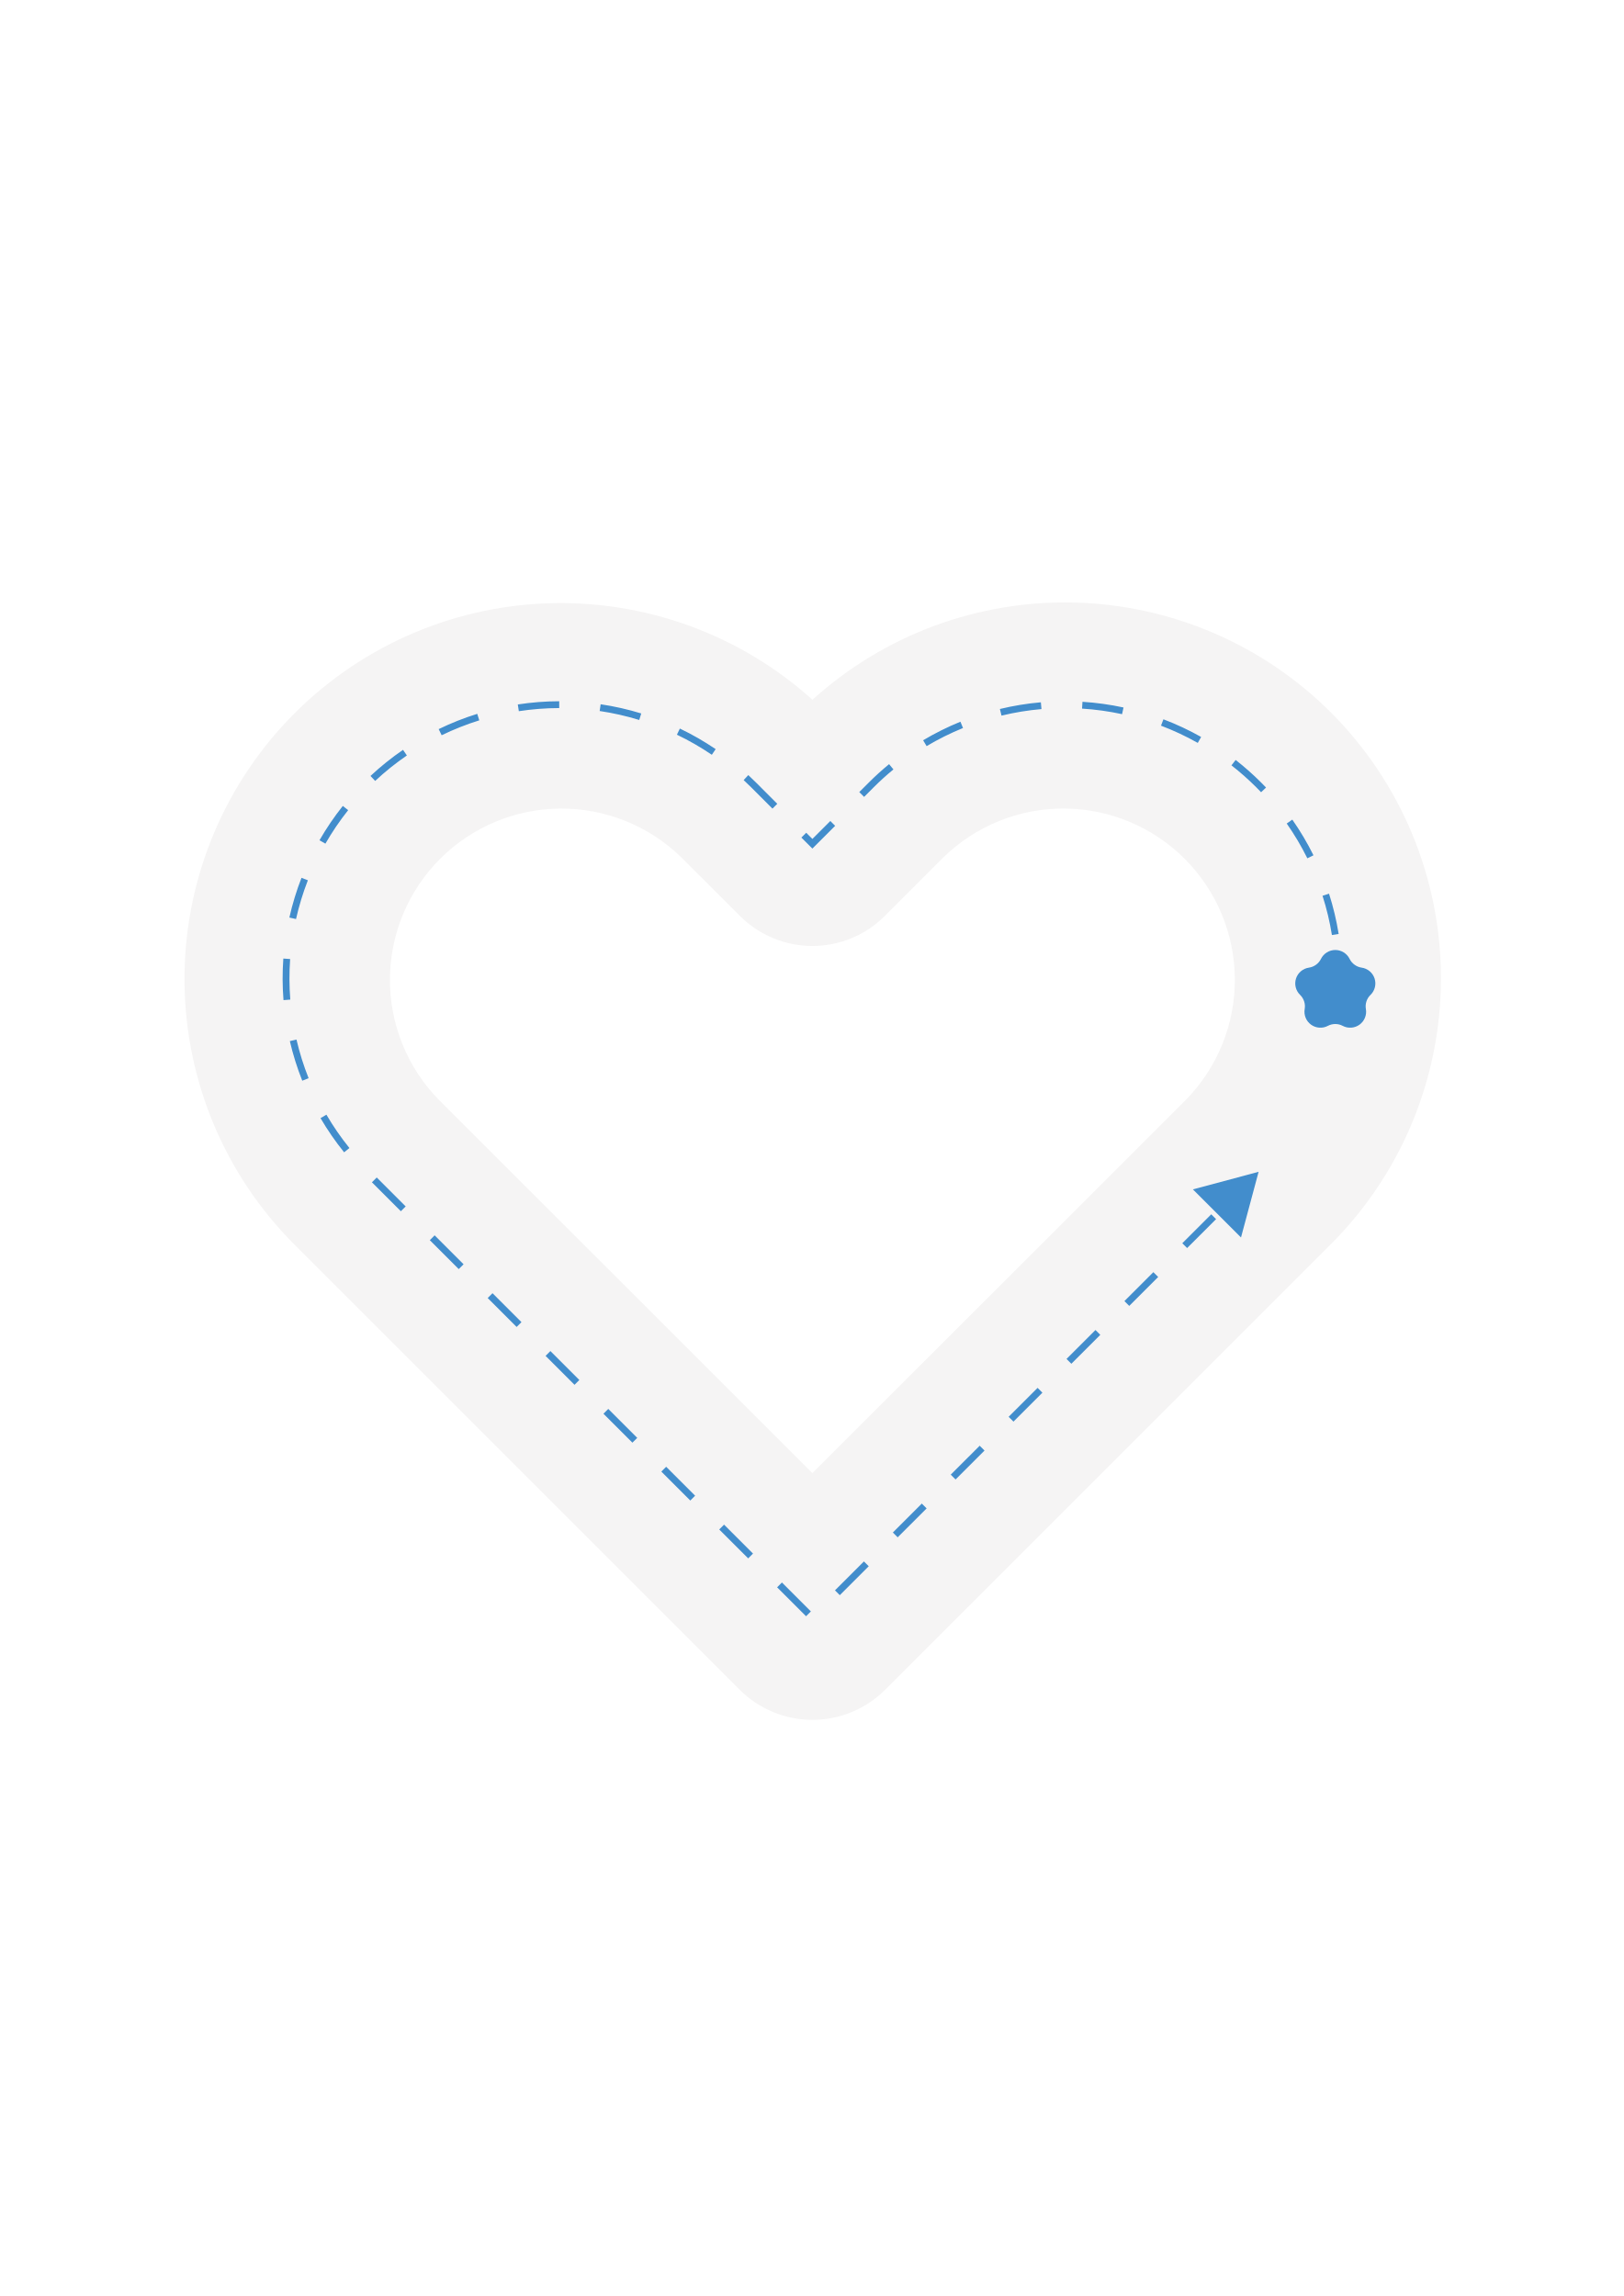
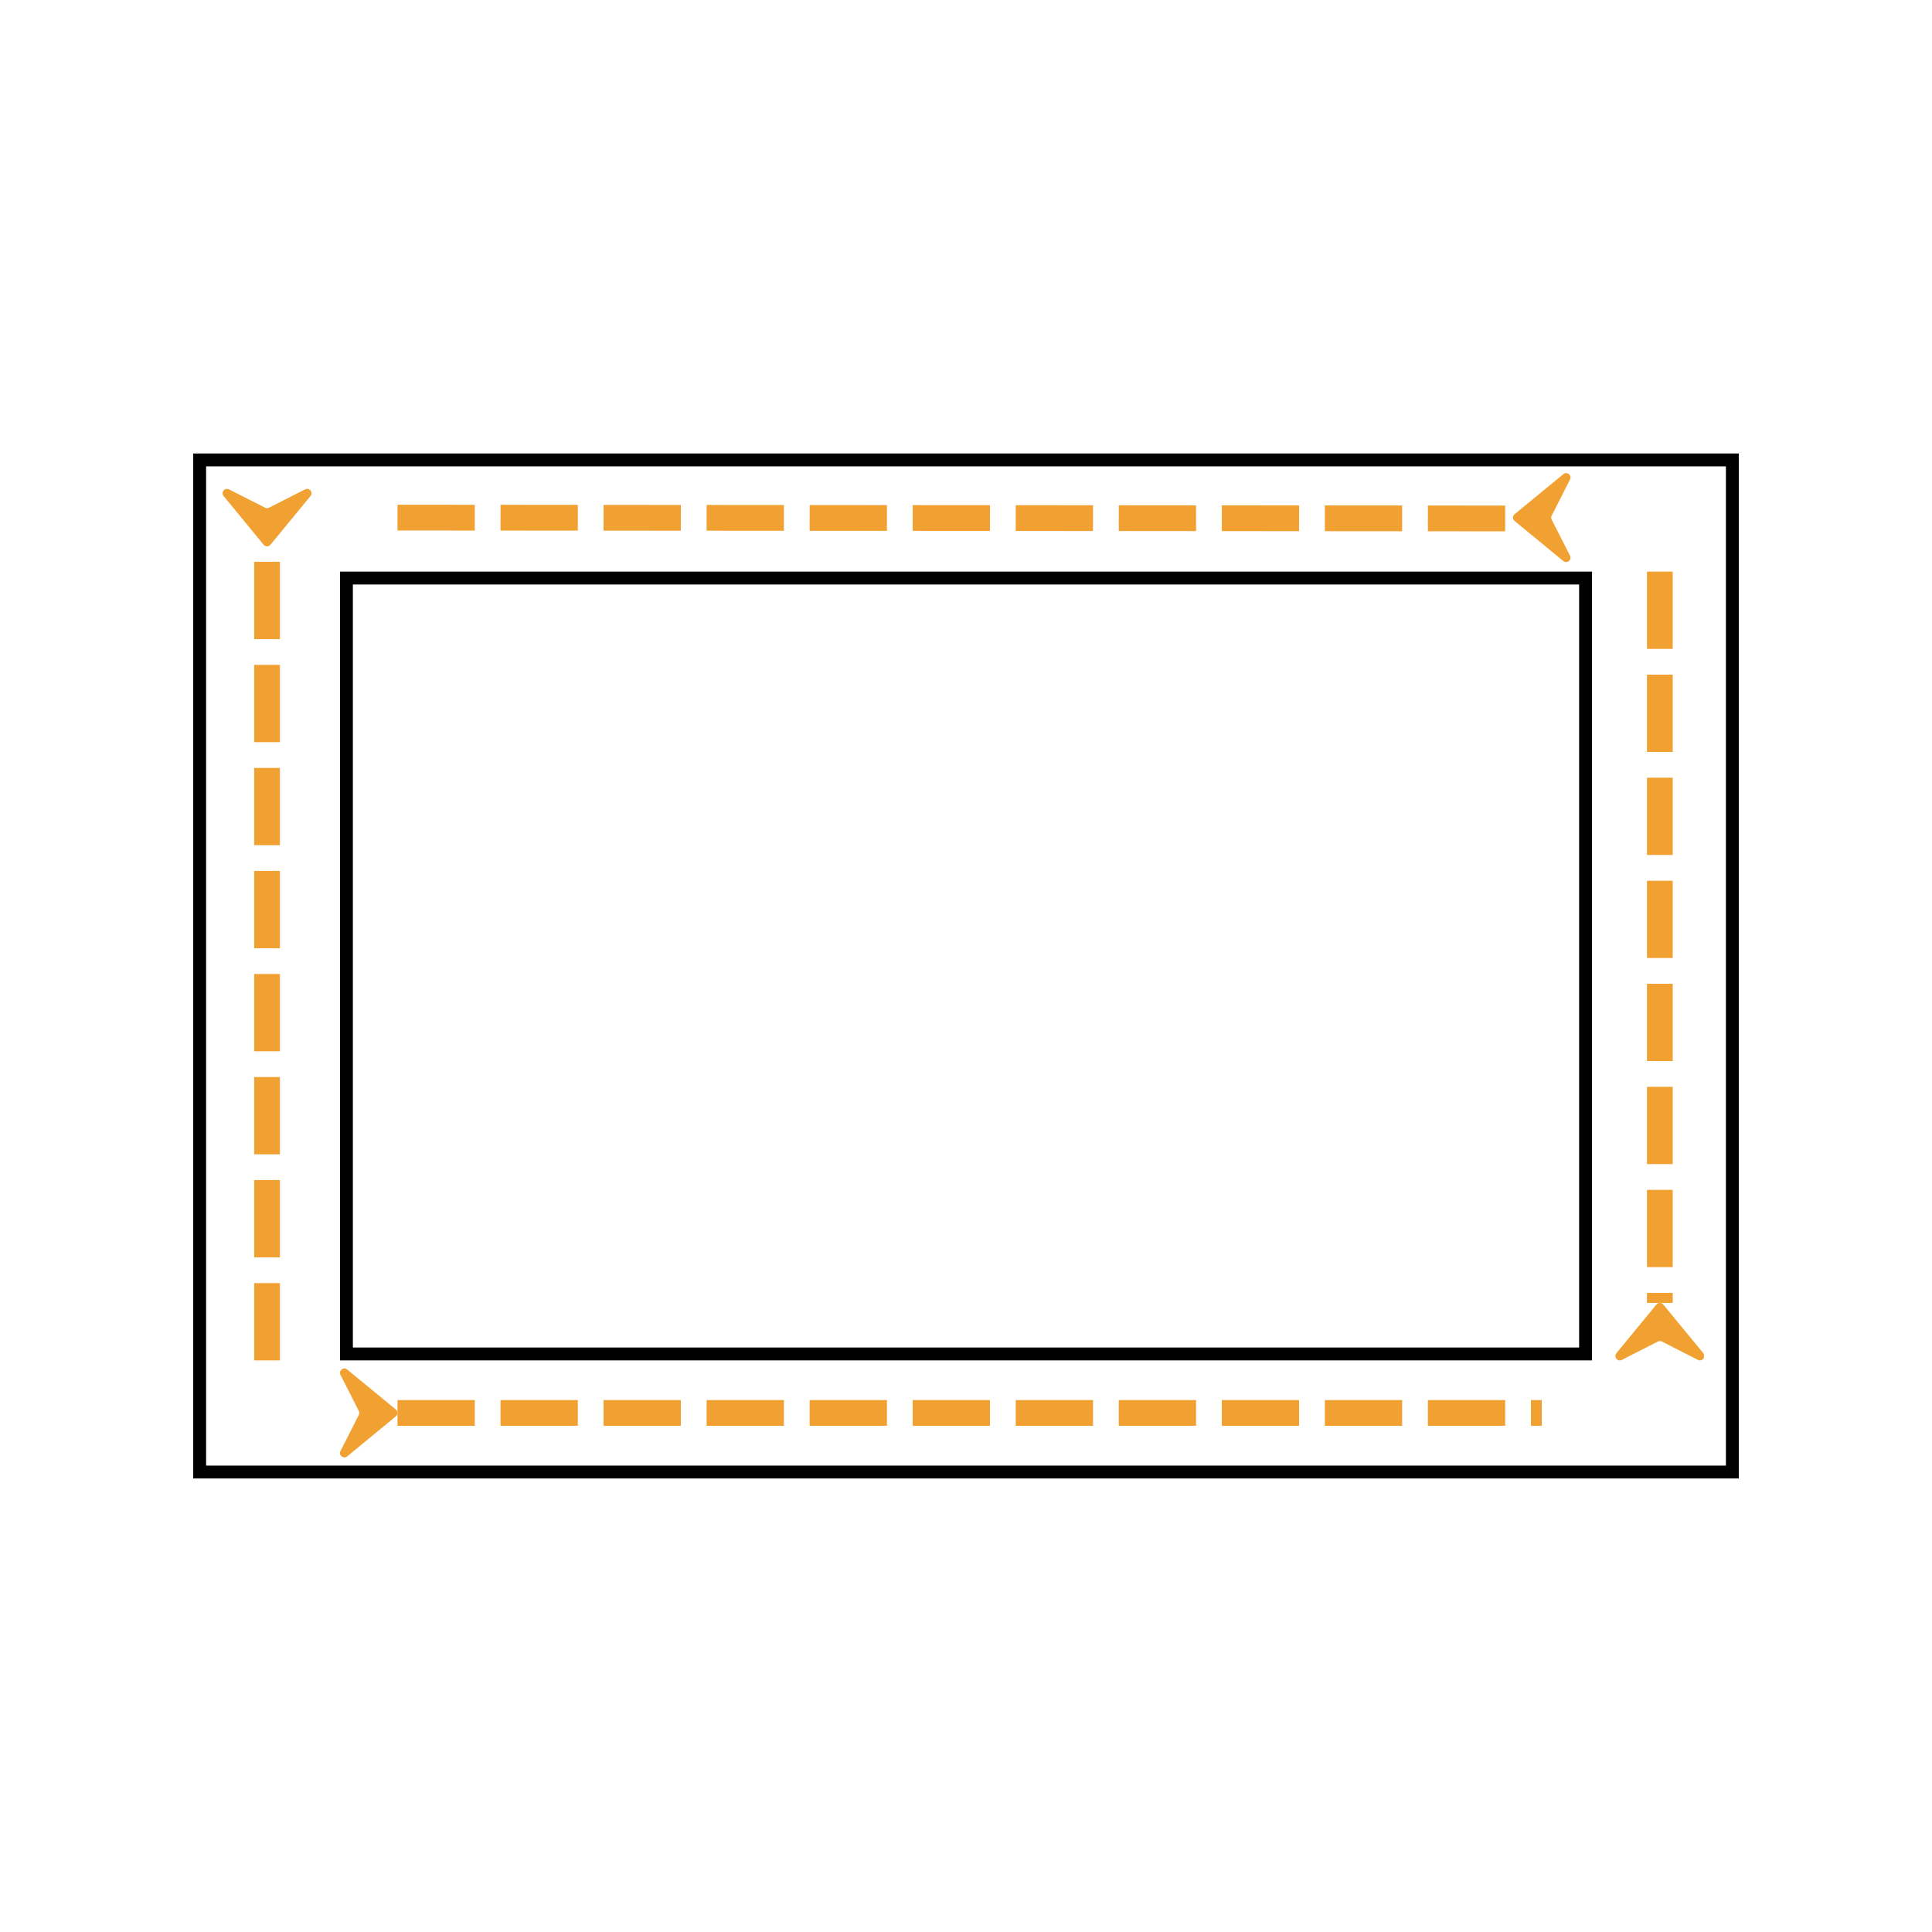
- <svg xmlns="http://www.w3.org/2000/svg" width="794" zoomAndPan="magnify" viewBox="0 0 594.96 842.25" height="1123" preserveAspectRatio="xMidYMid meet" version="1.0">
-   <path fill="#f5f4f4" d="M 487.887 261.367 C 486.34 259.824 484.758 258.316 483.141 256.844 C 481.523 255.375 479.871 253.941 478.184 252.551 C 476.5 251.16 474.781 249.809 473.027 248.5 C 471.277 247.188 469.496 245.922 467.688 244.695 C 465.875 243.469 464.039 242.289 462.172 241.152 C 460.305 240.012 458.41 238.918 456.492 237.871 C 454.57 236.824 452.629 235.82 450.664 234.867 C 448.695 233.91 446.707 233.004 444.695 232.141 C 442.688 231.281 440.656 230.465 438.609 229.703 C 436.562 228.938 434.496 228.223 432.414 227.555 C 430.328 226.891 428.234 226.273 426.121 225.707 C 424.008 225.137 421.883 224.621 419.746 224.156 C 417.609 223.691 415.465 223.277 413.309 222.91 C 411.152 222.547 408.988 222.234 406.816 221.973 C 404.645 221.715 402.469 221.504 400.289 221.348 C 398.109 221.188 395.922 221.082 393.738 221.031 C 391.551 220.977 389.367 220.973 387.18 221.023 C 384.992 221.074 382.809 221.176 380.629 221.332 C 378.445 221.484 376.27 221.691 374.098 221.945 C 371.926 222.203 369.762 222.512 367.605 222.875 C 365.449 223.234 363.301 223.645 361.164 224.109 C 359.027 224.57 356.902 225.082 354.789 225.645 C 352.676 226.211 350.578 226.824 348.492 227.484 C 346.41 228.148 344.344 228.859 342.293 229.621 C 340.242 230.383 338.211 231.191 336.199 232.051 C 334.191 232.91 332.199 233.812 330.23 234.766 C 328.262 235.719 326.32 236.719 324.398 237.762 C 322.477 238.809 320.582 239.898 318.715 241.031 C 316.844 242.168 315.004 243.344 313.191 244.566 C 311.379 245.789 309.594 247.055 307.844 248.363 C 306.09 249.668 304.367 251.016 302.68 252.406 C 300.992 253.797 299.336 255.223 297.715 256.691 C 296.066 255.207 294.387 253.762 292.668 252.359 C 290.949 250.957 289.199 249.594 287.414 248.273 C 285.633 246.957 283.816 245.68 281.973 244.449 C 280.129 243.219 278.254 242.031 276.352 240.891 C 274.449 239.75 272.52 238.652 270.566 237.605 C 268.609 236.559 266.633 235.559 264.629 234.605 C 262.625 233.652 260.598 232.746 258.551 231.895 C 256.504 231.039 254.438 230.234 252.352 229.477 C 250.266 228.723 248.164 228.016 246.043 227.363 C 243.922 226.707 241.789 226.105 239.641 225.555 C 237.492 225.004 235.328 224.504 233.156 224.059 C 230.984 223.613 228.801 223.219 226.609 222.875 C 224.418 222.535 222.219 222.246 220.012 222.008 C 217.805 221.773 215.594 221.594 213.379 221.465 C 211.164 221.332 208.949 221.258 206.73 221.234 C 204.512 221.215 202.293 221.246 200.078 221.332 C 197.859 221.414 195.645 221.555 193.438 221.746 C 191.227 221.938 189.02 222.18 186.824 222.48 C 184.625 222.777 182.434 223.129 180.254 223.531 C 178.07 223.934 175.898 224.391 173.742 224.898 C 171.582 225.406 169.434 225.969 167.301 226.578 C 165.172 227.191 163.055 227.852 160.953 228.566 C 158.852 229.281 156.77 230.043 154.707 230.859 C 152.645 231.672 150.602 232.535 148.578 233.449 C 146.555 234.363 144.559 235.324 142.582 236.332 C 140.605 237.34 138.656 238.398 136.73 239.5 C 134.805 240.602 132.91 241.754 131.039 242.945 C 129.172 244.141 127.332 245.379 125.523 246.664 C 123.711 247.945 121.934 249.273 120.191 250.641 C 118.445 252.012 116.734 253.422 115.055 254.871 C 113.379 256.324 111.738 257.816 110.133 259.348 C 108.527 260.875 106.957 262.445 105.43 264.051 C 103.898 265.656 102.41 267.301 100.957 268.977 C 99.508 270.656 98.098 272.367 96.73 274.113 C 95.363 275.859 94.039 277.637 92.758 279.449 C 91.477 281.258 90.238 283.098 89.043 284.969 C 87.852 286.836 86.703 288.734 85.602 290.66 C 84.5 292.586 83.445 294.535 82.438 296.512 C 81.43 298.484 80.473 300.484 79.562 302.508 C 78.648 304.531 77.789 306.57 76.977 308.637 C 76.164 310.699 75.402 312.781 74.688 314.883 C 73.977 316.98 73.316 319.098 72.707 321.23 C 72.098 323.363 71.539 325.508 71.031 327.668 C 70.527 329.828 70.074 331.996 69.672 334.18 C 69.27 336.359 68.922 338.547 68.625 340.746 C 68.328 342.945 68.086 345.148 67.898 347.355 C 67.707 349.566 67.574 351.781 67.488 353.996 C 67.406 356.211 67.379 358.43 67.402 360.645 C 67.426 362.863 67.504 365.078 67.637 367.293 C 67.766 369.508 67.953 371.715 68.191 373.922 C 68.43 376.125 68.719 378.324 69.062 380.516 C 69.406 382.707 69.805 384.887 70.254 387.059 C 70.703 389.23 71.203 391.391 71.758 393.535 C 72.312 395.684 72.914 397.816 73.574 399.938 C 74.23 402.055 74.938 404.156 75.695 406.238 C 76.453 408.324 77.262 410.387 78.117 412.434 C 78.977 414.48 79.883 416.504 80.836 418.504 C 81.793 420.504 82.793 422.484 83.844 424.438 C 84.895 426.391 85.992 428.316 87.137 430.215 C 88.281 432.117 89.469 433.988 90.703 435.832 C 91.938 437.676 93.215 439.484 94.535 441.266 C 95.859 443.051 97.223 444.797 98.629 446.512 C 100.035 448.227 101.48 449.91 102.969 451.555 C 104.453 453.199 105.98 454.809 107.543 456.383 L 271.078 619.906 C 271.953 620.777 272.867 621.602 273.82 622.383 C 274.773 623.16 275.766 623.895 276.789 624.574 C 277.816 625.258 278.871 625.891 279.961 626.469 C 281.047 627.051 282.16 627.574 283.301 628.043 C 284.441 628.516 285.598 628.93 286.777 629.285 C 287.957 629.641 289.152 629.941 290.363 630.18 C 291.57 630.418 292.789 630.602 294.016 630.719 C 295.242 630.84 296.473 630.902 297.703 630.902 C 298.938 630.902 300.164 630.84 301.391 630.719 C 302.621 630.602 303.836 630.418 305.047 630.18 C 306.254 629.941 307.449 629.641 308.629 629.285 C 309.809 628.93 310.969 628.516 312.105 628.043 C 313.246 627.574 314.359 627.051 315.449 626.469 C 316.535 625.891 317.59 625.258 318.617 624.574 C 319.645 623.895 320.633 623.16 321.586 622.383 C 322.543 621.602 323.453 620.777 324.328 619.906 L 487.887 456.383 C 489.484 454.785 491.035 453.148 492.551 451.477 C 494.066 449.805 495.539 448.094 496.969 446.348 C 498.398 444.605 499.785 442.824 501.129 441.012 C 502.473 439.199 503.77 437.352 505.02 435.477 C 506.273 433.598 507.48 431.691 508.637 429.758 C 509.797 427.82 510.91 425.859 511.973 423.867 C 513.035 421.879 514.047 419.863 515.012 417.82 C 515.977 415.781 516.887 413.719 517.75 411.633 C 518.613 409.551 519.426 407.445 520.184 405.32 C 520.945 403.195 521.652 401.055 522.305 398.895 C 522.961 396.734 523.559 394.562 524.109 392.371 C 524.656 390.184 525.148 387.984 525.59 385.77 C 526.027 383.559 526.414 381.336 526.746 379.102 C 527.074 376.871 527.352 374.633 527.574 372.387 C 527.793 370.141 527.961 367.895 528.07 365.641 C 528.18 363.387 528.234 361.133 528.234 358.875 C 528.234 356.617 528.18 354.363 528.07 352.109 C 527.961 349.855 527.793 347.609 527.574 345.363 C 527.352 343.117 527.074 340.879 526.746 338.648 C 526.414 336.414 526.027 334.191 525.59 331.98 C 525.148 329.766 524.656 327.566 524.109 325.379 C 523.559 323.188 522.961 321.016 522.305 318.855 C 521.652 316.695 520.945 314.555 520.184 312.43 C 519.426 310.305 518.613 308.199 517.75 306.117 C 516.887 304.031 515.977 301.969 515.012 299.93 C 514.047 297.887 513.035 295.875 511.973 293.883 C 510.91 291.891 509.797 289.93 508.637 287.992 C 507.48 286.059 506.273 284.152 505.02 282.273 C 503.77 280.398 502.473 278.551 501.129 276.738 C 499.785 274.926 498.398 273.145 496.969 271.402 C 495.539 269.656 494.066 267.945 492.551 266.273 C 491.035 264.602 489.484 262.965 487.887 261.367 Z M 434.816 403.332 L 297.691 540.383 L 160.566 403.332 C 159.145 401.871 157.793 400.34 156.52 398.746 C 155.242 397.152 154.047 395.5 152.934 393.789 C 151.82 392.078 150.793 390.316 149.848 388.508 C 148.906 386.695 148.055 384.844 147.293 382.949 C 146.531 381.055 145.859 379.129 145.285 377.168 C 144.711 375.211 144.234 373.227 143.852 371.223 C 143.473 369.219 143.188 367.199 143.004 365.164 C 142.82 363.133 142.734 361.094 142.75 359.055 C 142.762 357.012 142.875 354.977 143.09 352.945 C 143.301 350.914 143.609 348.898 144.02 346.898 C 144.43 344.898 144.934 342.926 145.535 340.973 C 146.137 339.023 146.832 337.105 147.617 335.223 C 148.406 333.34 149.285 331.5 150.25 329.699 C 151.219 327.902 152.27 326.156 153.41 324.461 C 154.547 322.766 155.762 321.129 157.059 319.551 C 158.355 317.977 159.727 316.465 161.172 315.023 C 162.617 313.578 164.129 312.207 165.703 310.91 C 167.281 309.617 168.918 308.398 170.617 307.262 C 172.312 306.125 174.059 305.074 175.859 304.105 C 177.656 303.141 179.496 302.262 181.383 301.473 C 183.266 300.688 185.184 299.992 187.137 299.391 C 189.086 298.789 191.062 298.285 193.066 297.875 C 195.066 297.469 197.082 297.156 199.113 296.945 C 201.145 296.734 203.18 296.621 205.223 296.605 C 207.266 296.594 209.305 296.676 211.336 296.863 C 213.371 297.047 215.391 297.328 217.398 297.711 C 219.406 298.09 221.387 298.57 223.348 299.145 C 225.309 299.719 227.234 300.387 229.129 301.148 C 231.023 301.91 232.879 302.762 234.688 303.703 C 236.5 304.645 238.262 305.672 239.973 306.789 C 241.688 307.902 243.34 309.094 244.934 310.371 C 246.531 311.645 248.059 312.992 249.523 314.418 L 271.156 336.027 C 272.023 336.895 272.934 337.719 273.883 338.5 C 274.836 339.277 275.82 340.008 276.844 340.691 C 277.863 341.375 278.918 342.004 280 342.582 C 281.086 343.164 282.195 343.688 283.332 344.156 C 284.465 344.625 285.621 345.039 286.797 345.398 C 287.973 345.754 289.164 346.051 290.371 346.293 C 291.574 346.531 292.789 346.711 294.012 346.832 C 295.234 346.953 296.461 347.012 297.691 347.012 C 298.922 347.012 300.145 346.953 301.371 346.832 C 302.594 346.711 303.809 346.531 305.012 346.293 C 306.219 346.051 307.41 345.754 308.586 345.398 C 309.762 345.039 310.918 344.625 312.051 344.156 C 313.188 343.688 314.297 343.164 315.383 342.582 C 316.465 342.004 317.52 341.375 318.539 340.691 C 319.562 340.008 320.547 339.277 321.5 338.5 C 322.449 337.719 323.359 336.895 324.227 336.027 L 345.859 314.406 C 347.324 312.98 348.852 311.633 350.449 310.355 C 352.043 309.082 353.695 307.887 355.41 306.773 C 357.121 305.66 358.883 304.633 360.695 303.691 C 362.504 302.75 364.359 301.898 366.254 301.133 C 368.148 300.371 370.074 299.703 372.035 299.129 C 373.996 298.555 375.977 298.078 377.984 297.699 C 379.992 297.316 382.012 297.035 384.047 296.848 C 386.078 296.664 388.117 296.578 390.16 296.594 C 392.203 296.609 394.238 296.723 396.27 296.934 C 398.301 297.145 400.316 297.457 402.316 297.863 C 404.32 298.273 406.297 298.777 408.246 299.379 C 410.199 299.98 412.117 300.672 414 301.461 C 415.887 302.25 417.727 303.125 419.523 304.094 C 421.324 305.059 423.07 306.113 424.766 307.25 C 426.465 308.387 428.102 309.602 429.68 310.898 C 431.254 312.195 432.766 313.566 434.211 315.008 C 435.656 316.453 437.023 317.961 438.324 319.539 C 439.621 321.117 440.836 322.754 441.973 324.449 C 443.113 326.145 444.164 327.891 445.133 329.688 C 446.098 331.484 446.977 333.328 447.766 335.211 C 448.551 337.094 449.246 339.012 449.848 340.961 C 450.449 342.91 450.953 344.887 451.363 346.887 C 451.773 348.887 452.082 350.902 452.293 352.934 C 452.508 354.965 452.621 357 452.633 359.039 C 452.648 361.082 452.562 363.121 452.379 365.152 C 452.195 367.184 451.91 369.203 451.531 371.211 C 451.148 373.215 450.672 375.199 450.098 377.156 C 449.523 379.117 448.852 381.043 448.09 382.938 C 447.328 384.828 446.477 386.684 445.535 388.492 C 444.59 390.305 443.562 392.066 442.449 393.777 C 441.336 395.488 440.141 397.141 438.863 398.734 C 437.59 400.328 436.238 401.855 434.816 403.32 Z M 434.816 403.332 " fill-opacity="1" fill-rule="nonzero" />
-   <path fill="#428dcc" d="M 488.242 343.004 C 487.457 338.113 486.309 333.309 484.797 328.594 L 487.18 327.832 C 488.73 332.668 489.906 337.594 490.711 342.605 Z M 479.23 314.855 C 477.031 310.414 474.508 306.16 471.664 302.098 L 473.715 300.664 C 476.629 304.832 479.215 309.191 481.473 313.746 Z M 462.266 290.617 C 461.676 289.996 461.074 289.383 460.469 288.777 C 457.605 285.918 454.582 283.242 451.395 280.754 L 452.934 278.781 C 456.203 281.336 459.305 284.078 462.234 287.008 C 462.859 287.629 463.473 288.254 464.078 288.895 Z M 439.043 272.52 C 434.707 270.074 430.211 267.969 425.555 266.199 L 426.441 263.863 C 431.215 265.676 435.824 267.836 440.273 270.34 Z M 411.277 261.977 C 406.434 260.93 401.539 260.25 396.594 259.938 L 396.75 257.441 C 401.82 257.762 406.84 258.457 411.809 259.531 Z M 381.711 260.117 C 376.766 260.547 371.879 261.348 367.055 262.512 L 366.465 260.082 C 371.414 258.887 376.422 258.066 381.492 257.625 Z M 352.934 267.062 C 348.316 268.941 343.867 271.156 339.586 273.703 L 338.305 271.555 C 342.695 268.941 347.258 266.672 351.992 264.746 Z M 327.414 282.25 C 324.906 284.309 322.504 286.484 320.207 288.777 L 316.656 292.328 L 314.887 290.559 L 318.438 287.008 C 320.793 284.656 323.254 282.426 325.824 280.316 Z M 306.039 302.941 L 297.691 311.285 L 293.652 307.246 L 295.426 305.477 L 298.578 308.633 L 297.691 309.516 L 296.809 308.629 L 304.27 301.172 Z M 283.043 296.629 L 275.199 288.777 C 274.312 287.891 273.406 287.02 272.484 286.164 L 274.188 284.332 C 275.133 285.207 276.059 286.098 276.969 287.008 L 284.816 294.859 Z M 260.809 276.879 C 256.727 274.105 252.457 271.648 248.004 269.512 L 249.086 267.258 C 253.652 269.449 258.027 271.965 262.215 274.809 Z M 234.188 264.109 C 229.43 262.648 224.59 261.555 219.668 260.82 L 220.035 258.348 C 225.082 259.098 230.047 260.223 234.922 261.719 Z M 204.84 259.742 C 199.871 259.754 194.934 260.137 190.023 260.887 L 189.645 258.418 C 194.68 257.645 199.742 257.25 204.836 257.238 Z M 175.516 264.246 C 170.781 265.723 166.18 267.547 161.719 269.711 L 160.625 267.465 C 165.199 265.242 169.914 263.371 174.77 261.859 Z M 148.961 277.129 C 144.848 279.949 140.969 283.062 137.328 286.469 L 135.617 284.645 C 139.352 281.152 143.328 277.961 147.547 275.066 Z M 127.426 297.195 C 124.336 301.082 121.555 305.176 119.078 309.48 L 116.91 308.234 C 119.445 303.824 122.301 299.625 125.465 295.641 Z M 112.645 322.918 C 110.844 327.547 109.395 332.289 108.305 337.133 L 105.863 336.586 C 106.98 331.617 108.465 326.758 110.312 322.012 Z M 106.145 351.805 C 105.789 356.766 105.809 361.727 106.199 366.684 L 103.707 366.879 C 103.305 361.797 103.285 356.715 103.648 351.629 Z M 108.473 381.344 C 109.598 386.18 111.078 390.902 112.914 395.512 L 110.59 396.438 C 108.707 391.707 107.191 386.867 106.035 381.91 Z M 119.449 408.906 C 121.957 413.195 124.77 417.27 127.891 421.133 L 125.945 422.707 C 122.746 418.742 119.859 414.562 117.289 410.168 Z M 137.91 431.941 L 148.523 442.555 L 146.754 444.32 L 136.141 433.711 Z M 159.141 453.164 L 169.754 463.777 L 167.984 465.547 L 157.371 454.934 Z M 180.371 474.391 L 190.988 485.004 L 189.219 486.77 L 178.602 476.16 Z M 201.602 495.613 L 212.219 506.227 L 210.449 507.996 L 199.832 497.383 Z M 222.832 516.84 L 233.449 527.453 L 231.68 529.219 L 221.062 518.609 Z M 244.062 538.062 L 254.68 548.676 L 252.91 550.445 L 242.293 539.832 Z M 265.293 559.289 L 275.91 569.902 L 274.141 571.668 L 263.523 561.059 Z M 286.523 580.512 L 297.141 591.125 L 295.371 592.895 L 284.754 582.281 Z M 305.973 583.398 L 316.59 572.785 L 318.359 574.555 L 307.742 585.164 Z M 327.207 562.176 L 337.824 551.562 L 339.59 553.332 L 328.977 563.941 Z M 348.438 540.953 L 359.055 530.34 L 360.824 532.109 L 350.207 542.719 Z M 369.672 519.73 L 380.289 509.117 L 382.055 510.887 L 371.441 521.496 Z M 390.902 498.504 L 401.52 487.895 L 403.289 489.664 L 392.672 500.273 Z M 412.137 477.281 L 422.75 466.672 L 424.52 468.441 L 413.906 479.051 Z M 433.367 456.059 L 443.984 445.449 L 445.754 447.219 L 435.137 457.828 Z M 433.367 456.059 " fill-opacity="1" fill-rule="nonzero" />
-   <path fill="#428dcc" d="M 454.895 453.945 L 461.352 429.859 L 437.254 436.309 Z M 454.895 453.945 " fill-opacity="1" fill-rule="nonzero" />
-   <path fill="#428dcc" d="M 494.73 351.758 C 495.16 352.621 495.762 353.336 496.539 353.898 C 497.32 354.465 498.184 354.82 499.137 354.961 C 499.68 355.039 500.199 355.188 500.703 355.41 C 501.203 355.633 501.664 355.922 502.082 356.273 C 502.504 356.625 502.867 357.027 503.176 357.484 C 503.48 357.938 503.719 358.426 503.891 358.949 C 504.059 359.469 504.152 360.004 504.172 360.551 C 504.191 361.098 504.133 361.641 504 362.172 C 503.867 362.703 503.664 363.207 503.391 363.68 C 503.117 364.156 502.781 364.586 502.391 364.965 C 501.695 365.637 501.199 366.43 500.902 367.344 C 500.602 368.262 500.535 369.191 500.699 370.145 C 500.793 370.68 500.809 371.223 500.754 371.766 C 500.695 372.309 500.562 372.832 500.355 373.34 C 500.152 373.848 499.879 374.316 499.543 374.746 C 499.207 375.176 498.816 375.551 498.375 375.875 C 497.934 376.195 497.457 376.449 496.941 376.637 C 496.43 376.824 495.898 376.938 495.355 376.977 C 494.809 377.016 494.27 376.98 493.734 376.871 C 493.199 376.758 492.688 376.574 492.203 376.32 C 491.352 375.871 490.441 375.645 489.477 375.645 C 488.512 375.645 487.602 375.871 486.75 376.32 C 486.266 376.574 485.758 376.758 485.223 376.871 C 484.688 376.98 484.145 377.016 483.602 376.977 C 483.055 376.938 482.527 376.824 482.012 376.637 C 481.5 376.449 481.02 376.195 480.578 375.875 C 480.137 375.551 479.746 375.176 479.41 374.746 C 479.074 374.316 478.805 373.848 478.598 373.34 C 478.391 372.832 478.262 372.309 478.203 371.766 C 478.145 371.223 478.16 370.68 478.254 370.145 C 478.418 369.195 478.352 368.262 478.055 367.348 C 477.758 366.434 477.266 365.637 476.578 364.965 C 476.184 364.586 475.848 364.156 475.574 363.684 C 475.301 363.207 475.098 362.707 474.965 362.176 C 474.832 361.641 474.773 361.102 474.793 360.555 C 474.812 360.008 474.906 359.473 475.074 358.953 C 475.242 358.43 475.48 357.941 475.785 357.488 C 476.094 357.035 476.453 356.629 476.875 356.277 C 477.293 355.926 477.754 355.637 478.254 355.414 C 478.754 355.188 479.277 355.039 479.816 354.961 C 480.77 354.82 481.637 354.465 482.414 353.898 C 483.191 353.336 483.793 352.621 484.223 351.758 C 484.465 351.27 484.77 350.82 485.137 350.414 C 485.5 350.008 485.918 349.664 486.383 349.375 C 486.848 349.086 487.34 348.863 487.867 348.715 C 488.395 348.562 488.93 348.488 489.477 348.488 C 490.023 348.488 490.562 348.562 491.086 348.715 C 491.613 348.863 492.109 349.086 492.57 349.375 C 493.035 349.664 493.453 350.008 493.82 350.414 C 494.188 350.82 494.492 351.27 494.73 351.758 Z M 494.73 351.758 " fill-opacity="1" fill-rule="nonzero" />
+ <svg xmlns="http://www.w3.org/2000/svg" width="1200" zoomAndPan="magnify" viewBox="0 0 900 900" height="1200" preserveAspectRatio="xMidYMid meet" version="1.0">
+   <defs>
+     <clipPath id="b7438b8207">
+       <path d="M 90.008 211.258 L 809.992 211.258 L 809.992 688.738 L 90.008 688.738 Z M 90.008 211.258 " clip-rule="nonzero" />
+     </clipPath>
+     <clipPath id="ba3b1ea42e">
+       <path d="M 158.379 266.273 L 741.617 266.273 L 741.617 633.727 L 158.379 633.727 Z M 158.379 266.273 " clip-rule="nonzero" />
+     </clipPath>
+     <clipPath id="51675e2067">
+       <path d="M 103.875 227.723 L 145.121 227.723 L 145.121 254.516 L 103.875 254.516 Z M 103.875 227.723 " clip-rule="nonzero" />
+     </clipPath>
+     <clipPath id="d6e06b6a67">
+       <path d="M 158.375 637.484 L 185.168 637.484 L 185.168 678.727 L 158.375 678.727 Z M 158.375 637.484 " clip-rule="nonzero" />
+     </clipPath>
+     <clipPath id="965173f1a3">
+       <path d="M 704.812 220.59 L 731.605 220.59 L 731.605 261.836 L 704.812 261.836 Z M 704.812 220.59 " clip-rule="nonzero" />
+     </clipPath>
+     <clipPath id="83308786c6">
+       <path d="M 752.508 606.93 L 793.754 606.93 L 793.754 633.723 L 752.508 633.723 Z M 752.508 606.93 " clip-rule="nonzero" />
+     </clipPath>
+   </defs>
+   <g clip-path="url(#b7438b8207)">
+     <path stroke-linecap="butt" transform="matrix(0.75, 0, 0, 0.75, 90.00587, 211.256)" fill="none" stroke-linejoin="miter" d="M 0.003 0.002 L 959.982 0.002 L 959.982 636.643 L 0.003 636.643 Z M 0.003 0.002 " stroke="#000000" stroke-width="16" stroke-opacity="1" stroke-miterlimit="4" />
+   </g>
+   <g clip-path="url(#ba3b1ea42e)">
+     <path stroke-linecap="butt" transform="matrix(0.75, 0, 0, 0.75, 158.3775, 266.2716)" fill="none" stroke-linejoin="miter" d="M 0.002 0.002 L 777.653 0.002 L 777.653 489.94 L 0.002 489.94 Z M 0.002 0.002 " stroke="#000000" stroke-width="16" stroke-opacity="1" stroke-miterlimit="4" />
+   </g>
+   <g clip-path="url(#51675e2067)">
+     <path fill="#f1a131" d="M 125.977 253.77 L 144.641 231.078 C 146.043 229.367 144.109 226.957 142.137 227.957 L 125.328 236.496 C 124.746 236.793 124.059 236.793 123.477 236.496 L 106.664 227.957 C 104.691 226.957 102.758 229.367 104.164 231.074 L 122.824 253.77 C 123.641 254.762 125.16 254.762 125.977 253.77 " fill-opacity="1" fill-rule="nonzero" />
+   </g>
+   <g clip-path="url(#d6e06b6a67)">
+     <path fill="#f1a131" d="M 184.422 656.625 L 161.73 637.965 C 160.023 636.562 157.613 638.496 158.613 640.469 L 167.152 657.277 C 167.445 657.859 167.445 658.547 167.152 659.129 L 158.613 675.941 C 157.609 677.914 160.02 679.848 161.73 678.441 L 184.422 659.781 C 185.418 658.965 185.418 657.445 184.422 656.625 " fill-opacity="1" fill-rule="nonzero" />
+   </g>
+   <g clip-path="url(#965173f1a3)">
+     <path fill="#f1a131" d="M 705.559 242.691 L 728.25 261.355 C 729.961 262.758 732.371 260.824 731.371 258.852 L 722.832 242.043 C 722.535 241.461 722.535 240.773 722.832 240.191 L 731.371 223.379 C 732.371 221.406 729.961 219.473 728.254 220.879 L 705.559 239.539 C 704.566 240.355 704.566 241.875 705.559 242.691 " fill-opacity="1" fill-rule="nonzero" />
+   </g>
+   <g clip-path="url(#83308786c6)">
+     <path fill="#f1a131" d="M 771.648 607.676 L 752.988 630.367 C 751.586 632.074 753.52 634.488 755.492 633.484 L 772.301 624.945 C 772.883 624.652 773.57 624.652 774.152 624.945 L 790.965 633.484 C 792.938 634.488 794.871 632.078 793.465 630.367 L 774.805 607.676 C 773.988 606.684 772.469 606.684 771.648 607.676 " fill-opacity="1" fill-rule="nonzero" />
+   </g>
+   <path fill="#f1a131" d="M 118.402 633.727 L 118.402 597.727 L 130.402 597.727 L 130.402 633.727 M 118.402 585.727 L 118.402 549.727 L 130.402 549.727 L 130.402 585.727 M 118.402 537.727 L 118.402 501.727 L 130.402 501.727 L 130.402 537.727 M 118.402 489.727 L 118.402 453.727 L 130.402 453.727 L 130.402 489.727 M 118.402 441.727 L 118.402 405.727 L 130.402 405.727 L 130.402 441.727 M 118.402 393.727 L 118.402 357.727 L 130.402 357.727 L 130.402 393.727 M 118.402 345.727 L 118.402 309.727 L 130.402 309.727 L 130.402 345.727 M 118.402 297.727 L 118.402 261.727 L 130.402 261.727 L 130.402 297.727 " fill-opacity="1" fill-rule="nonzero" />
+   <path fill="#f1a131" d="M 185.168 652.207 L 221.168 652.207 L 221.168 664.207 L 185.168 664.207 M 233.168 652.207 L 269.168 652.207 L 269.168 664.207 L 233.168 664.207 M 281.168 652.207 L 317.168 652.207 L 317.168 664.207 L 281.168 664.207 M 329.168 652.207 L 365.168 652.207 L 365.168 664.207 L 329.168 664.207 M 377.168 652.207 L 413.168 652.207 L 413.168 664.207 L 377.168 664.207 M 425.168 652.207 L 461.168 652.207 L 461.168 664.207 L 425.168 664.207 M 473.168 652.207 L 509.168 652.207 L 509.168 664.207 L 473.168 664.207 M 521.168 652.207 L 557.168 652.207 L 557.168 664.207 L 521.168 664.207 M 569.168 652.207 L 605.168 652.207 L 605.168 664.207 L 569.168 664.207 M 617.168 652.207 L 653.168 652.207 L 653.168 664.207 L 617.168 664.207 M 665.168 652.207 L 701.168 652.207 L 701.168 664.207 L 665.168 664.207 M 713.168 652.207 L 718.211 652.207 L 718.211 664.207 L 713.168 664.207 " fill-opacity="1" fill-rule="nonzero" />
+   <path fill="#f1a131" d="M 185.176 235.121 L 221.176 235.148 L 221.164 247.148 L 185.164 247.121 M 233.176 235.156 L 269.176 235.184 L 269.164 247.184 L 233.164 247.156 M 281.176 235.195 L 317.176 235.223 L 317.164 247.223 L 281.164 247.195 M 329.176 235.23 L 365.176 235.258 L 365.164 247.258 L 329.164 247.23 M 377.176 235.266 L 413.176 235.293 L 413.164 247.293 L 377.164 247.266 M 425.176 235.305 L 461.176 235.332 L 461.164 247.332 L 425.164 247.305 M 473.176 235.34 L 509.176 235.367 L 509.164 247.367 L 473.164 247.34 M 521.176 235.375 L 557.176 235.406 L 557.164 247.406 L 521.164 247.375 M 569.176 235.414 L 605.176 235.441 L 605.164 247.441 L 569.164 247.414 M 617.176 235.449 L 653.176 235.477 L 653.164 247.477 L 617.164 247.449 M 665.176 235.488 L 701.176 235.516 L 701.164 247.516 L 665.164 247.488 " fill-opacity="1" fill-rule="nonzero" />
+   <path fill="#f1a131" d="M 779.223 266.277 L 779.223 302.277 L 767.223 302.277 L 767.223 266.277 M 779.223 314.277 L 779.223 350.277 L 767.223 350.277 L 767.223 314.277 M 779.223 362.277 L 779.223 398.277 L 767.223 398.277 L 767.223 362.277 M 779.223 410.277 L 779.223 446.277 L 767.223 446.277 L 767.223 410.277 M 779.223 458.277 L 779.223 494.277 L 767.223 494.277 L 767.223 458.277 M 779.223 506.277 L 779.223 542.277 L 767.223 542.277 L 767.223 506.277 M 779.223 554.277 L 779.223 590.277 L 767.223 590.277 L 767.223 554.277 M 779.223 602.277 L 779.223 606.941 L 767.223 606.941 L 767.223 602.277 " fill-opacity="1" fill-rule="nonzero" />
</svg>
